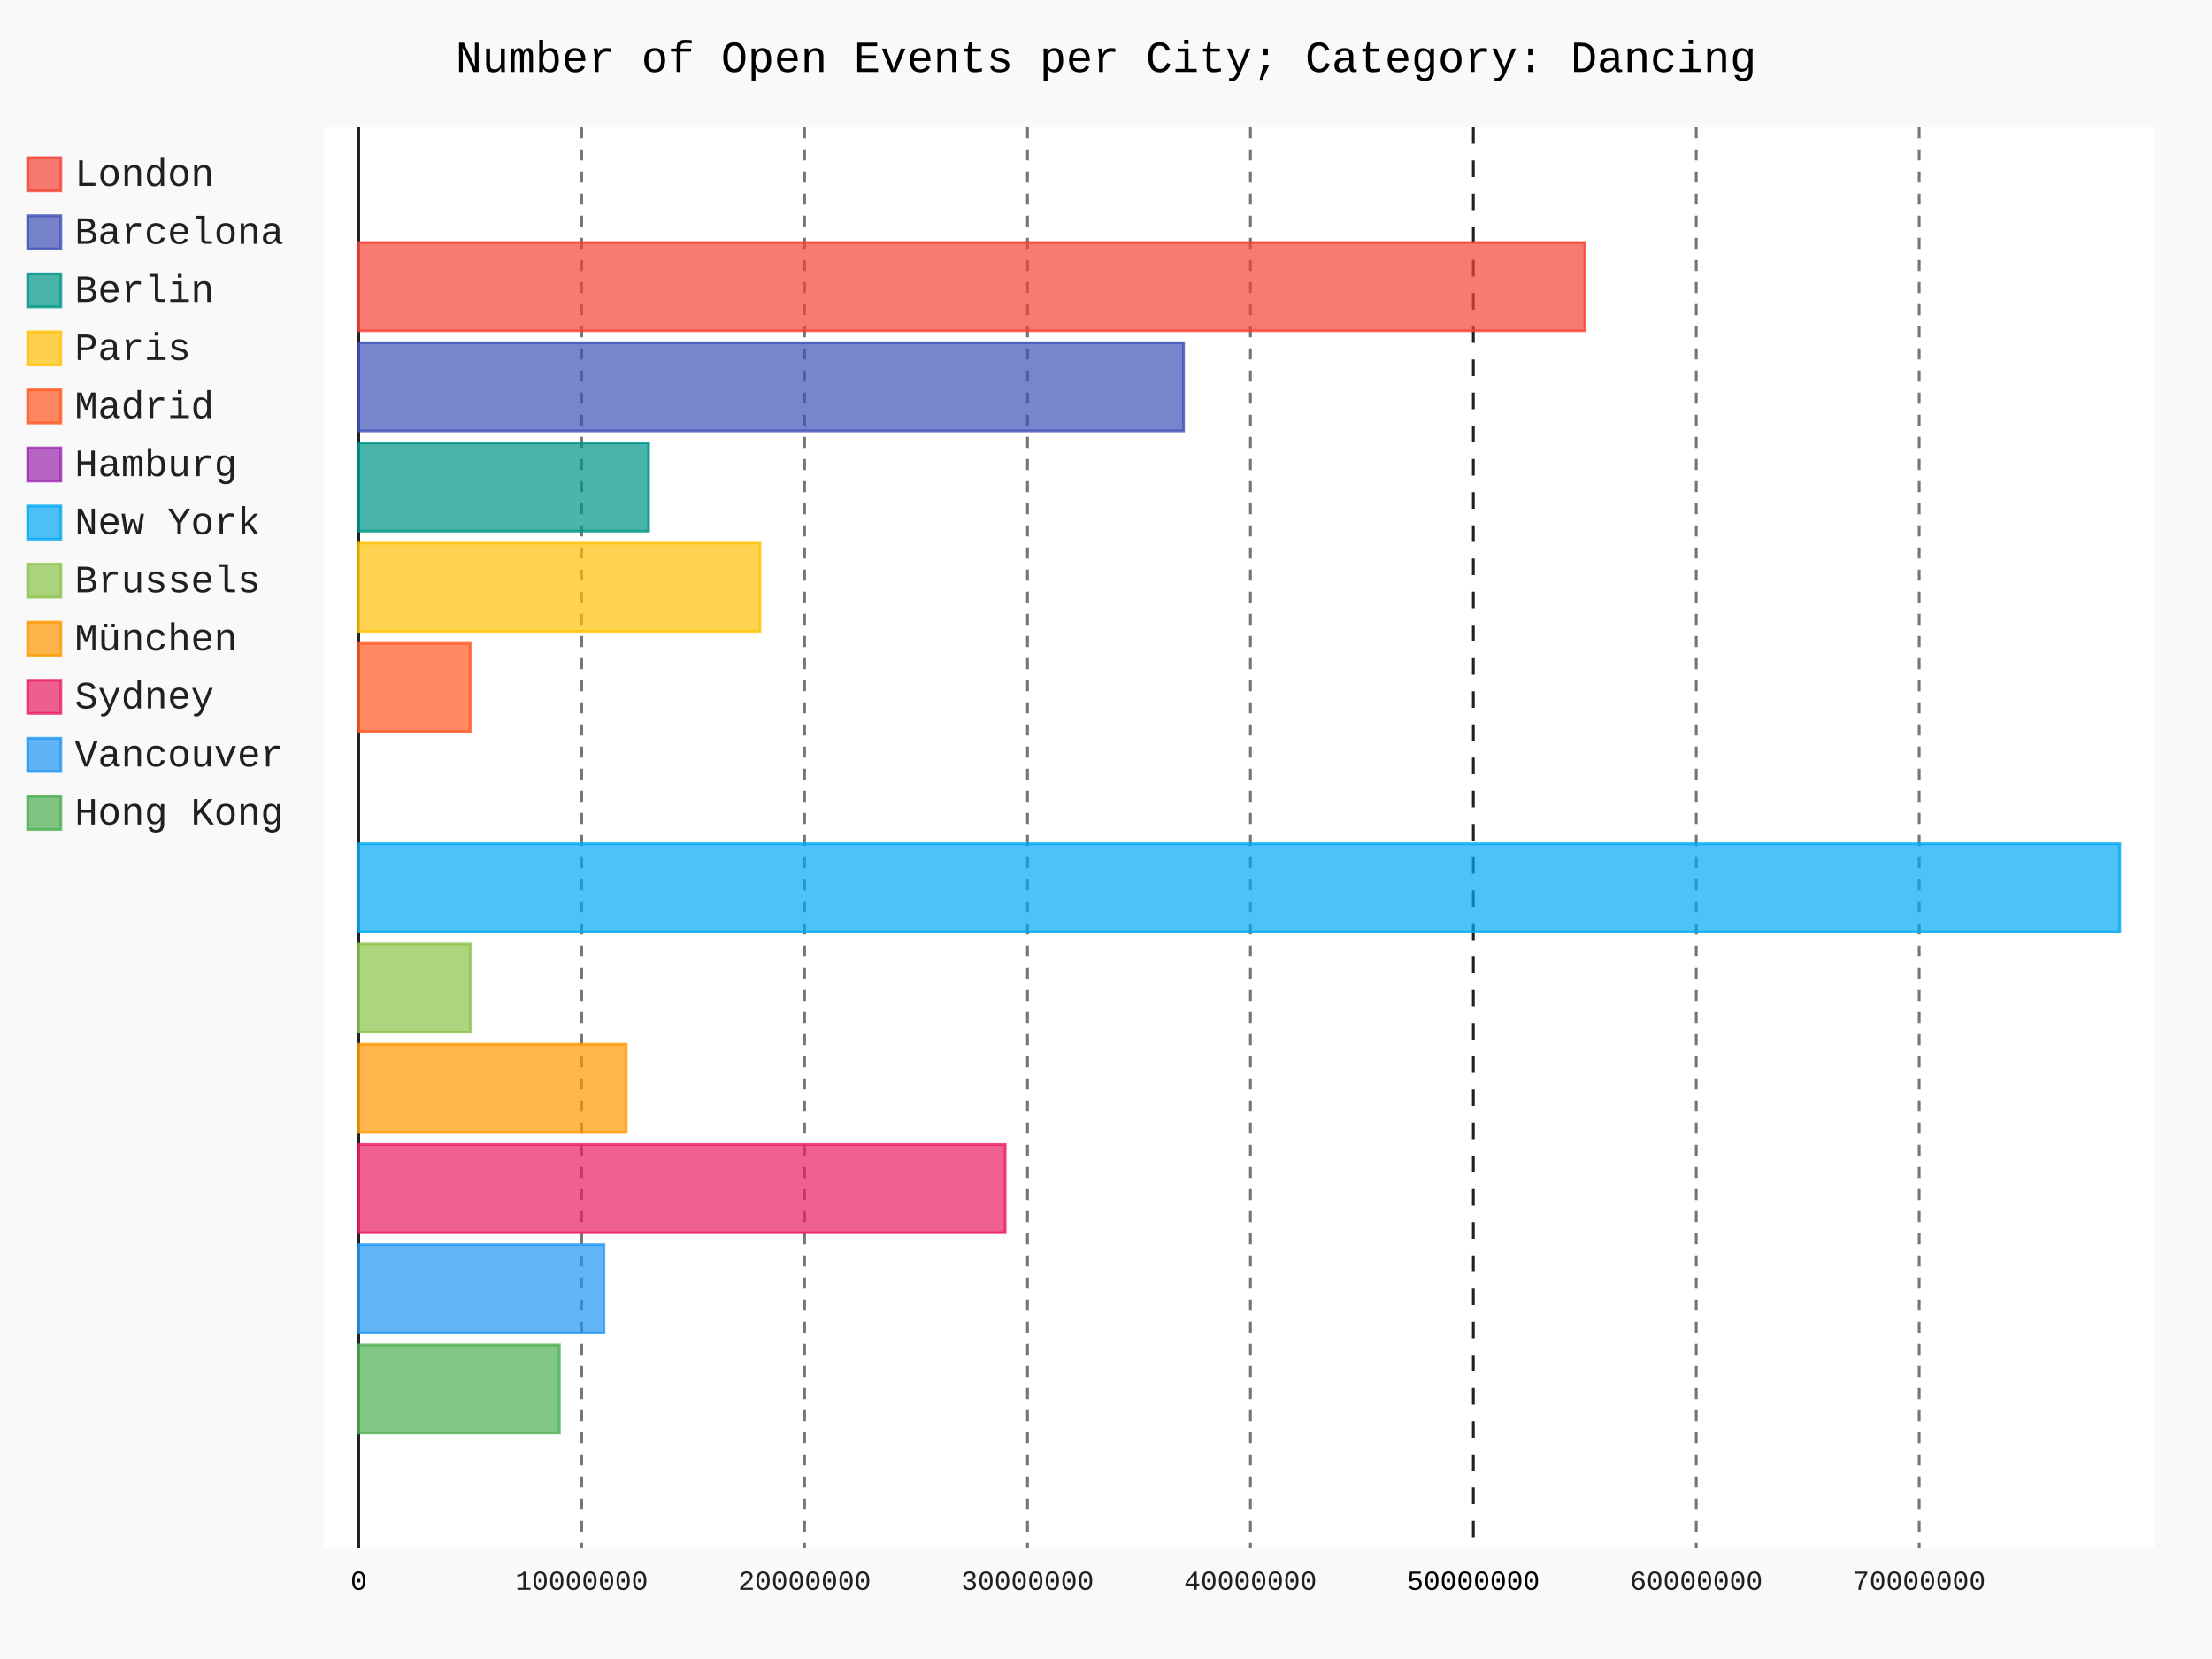
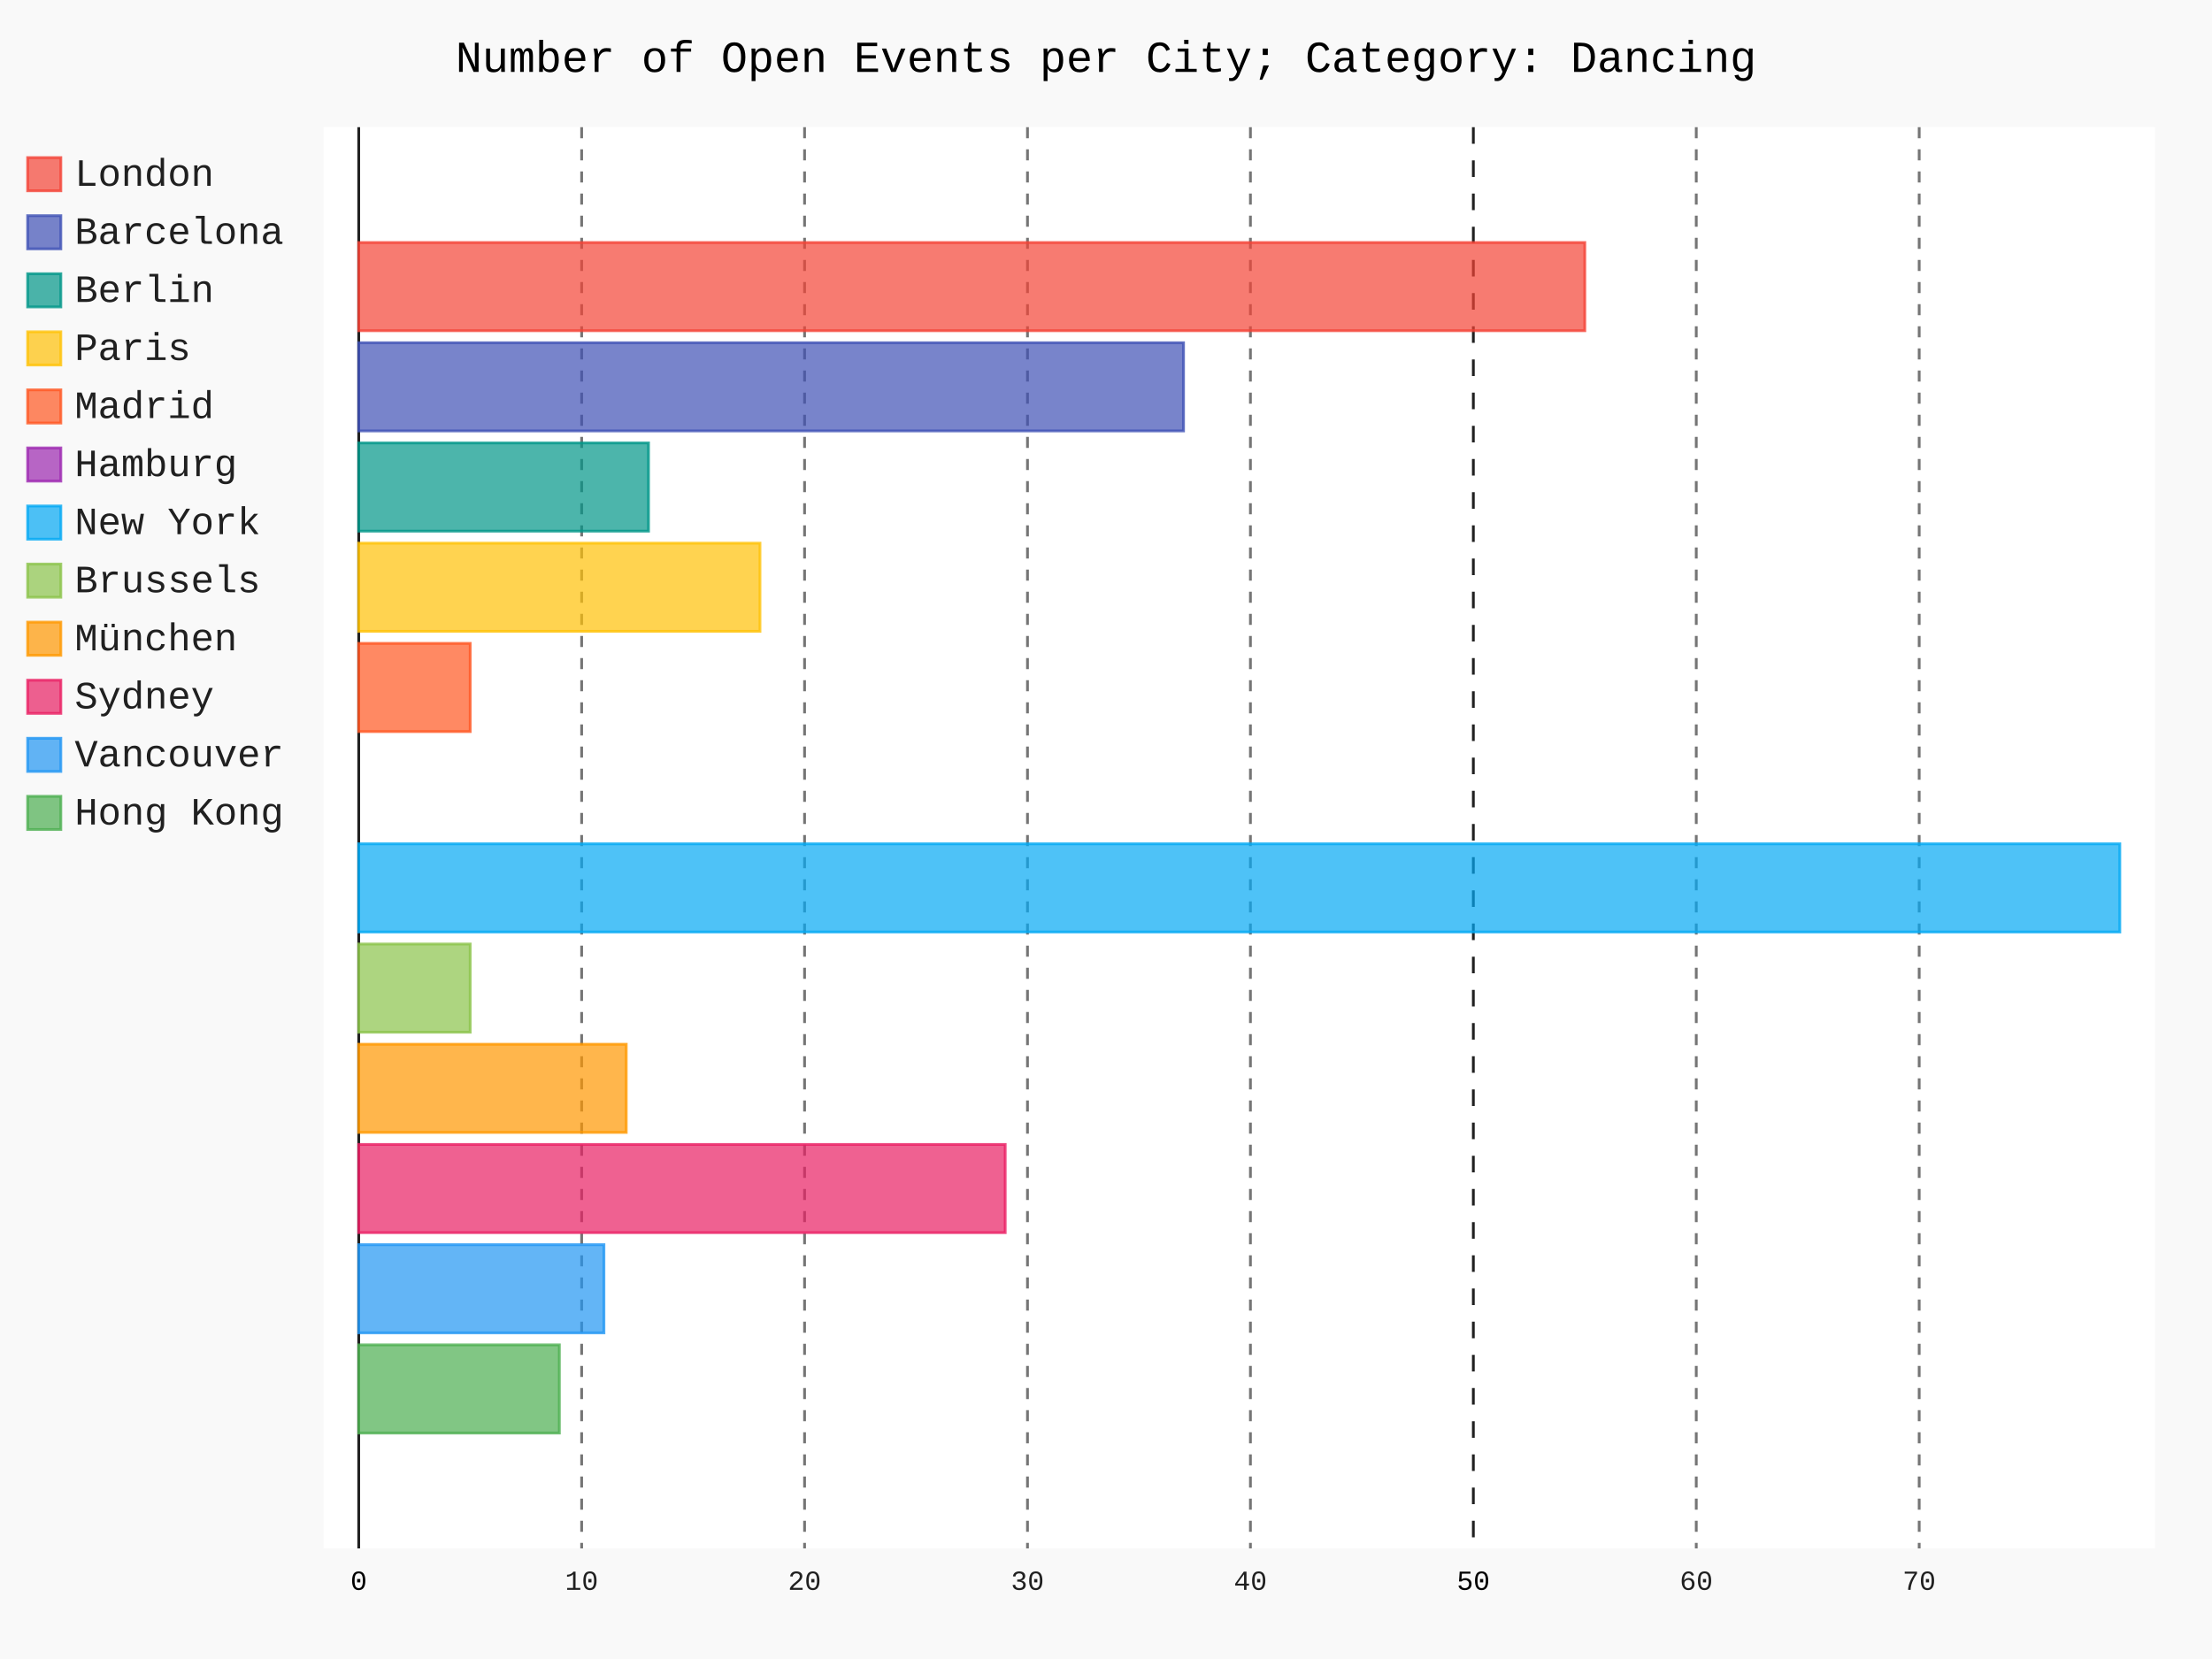
- <svg xmlns="http://www.w3.org/2000/svg" id="chart-c1ecc925-3c6b-41e3-8efd-5c808e6c53ac" class="pygal-chart" viewBox="0 0 800 600">
+ <svg xmlns="http://www.w3.org/2000/svg" id="chart-46f2f9d0-eed7-4699-bda7-2e3f0e0e54e4" class="pygal-chart" viewBox="0 0 800 600">
  <defs>
-     <style type="text/css">#chart-c1ecc925-3c6b-41e3-8efd-5c808e6c53ac{-webkit-user-select:none;-webkit-font-smoothing:antialiased;font-family:Consolas,"Liberation Mono",Menlo,Courier,monospace}#chart-c1ecc925-3c6b-41e3-8efd-5c808e6c53ac .title{font-family:Consolas,"Liberation Mono",Menlo,Courier,monospace;font-size:16px}#chart-c1ecc925-3c6b-41e3-8efd-5c808e6c53ac .legends .legend text{font-family:Consolas,"Liberation Mono",Menlo,Courier,monospace;font-size:14px}#chart-c1ecc925-3c6b-41e3-8efd-5c808e6c53ac .axis text{font-family:Consolas,"Liberation Mono",Menlo,Courier,monospace;font-size:10px}#chart-c1ecc925-3c6b-41e3-8efd-5c808e6c53ac .axis text.major{font-family:Consolas,"Liberation Mono",Menlo,Courier,monospace;font-size:10px}#chart-c1ecc925-3c6b-41e3-8efd-5c808e6c53ac .text-overlay text.value{font-family:Consolas,"Liberation Mono",Menlo,Courier,monospace;font-size:16px}#chart-c1ecc925-3c6b-41e3-8efd-5c808e6c53ac .text-overlay text.label{font-family:Consolas,"Liberation Mono",Menlo,Courier,monospace;font-size:10px}#chart-c1ecc925-3c6b-41e3-8efd-5c808e6c53ac .tooltip{font-family:Consolas,"Liberation Mono",Menlo,Courier,monospace;font-size:14px}#chart-c1ecc925-3c6b-41e3-8efd-5c808e6c53ac text.no_data{font-family:Consolas,"Liberation Mono",Menlo,Courier,monospace;font-size:64px}
- #chart-c1ecc925-3c6b-41e3-8efd-5c808e6c53ac{background-color:rgba(249,249,249,1)}#chart-c1ecc925-3c6b-41e3-8efd-5c808e6c53ac path,#chart-c1ecc925-3c6b-41e3-8efd-5c808e6c53ac line,#chart-c1ecc925-3c6b-41e3-8efd-5c808e6c53ac rect,#chart-c1ecc925-3c6b-41e3-8efd-5c808e6c53ac circle{-webkit-transition:150ms;-moz-transition:150ms;transition:150ms}#chart-c1ecc925-3c6b-41e3-8efd-5c808e6c53ac .graph &gt; .background{fill:rgba(249,249,249,1)}#chart-c1ecc925-3c6b-41e3-8efd-5c808e6c53ac .plot &gt; .background{fill:rgba(255,255,255,1)}#chart-c1ecc925-3c6b-41e3-8efd-5c808e6c53ac .graph{fill:rgba(0,0,0,.87)}#chart-c1ecc925-3c6b-41e3-8efd-5c808e6c53ac text.no_data{fill:rgba(0,0,0,1)}#chart-c1ecc925-3c6b-41e3-8efd-5c808e6c53ac .title{fill:rgba(0,0,0,1)}#chart-c1ecc925-3c6b-41e3-8efd-5c808e6c53ac .legends .legend text{fill:rgba(0,0,0,.87)}#chart-c1ecc925-3c6b-41e3-8efd-5c808e6c53ac .legends .legend:hover text{fill:rgba(0,0,0,1)}#chart-c1ecc925-3c6b-41e3-8efd-5c808e6c53ac .axis .line{stroke:rgba(0,0,0,1)}#chart-c1ecc925-3c6b-41e3-8efd-5c808e6c53ac .axis .guide.line{stroke:rgba(0,0,0,.54)}#chart-c1ecc925-3c6b-41e3-8efd-5c808e6c53ac .axis .major.line{stroke:rgba(0,0,0,.87)}#chart-c1ecc925-3c6b-41e3-8efd-5c808e6c53ac .axis text.major{fill:rgba(0,0,0,1)}#chart-c1ecc925-3c6b-41e3-8efd-5c808e6c53ac .axis.y .guides:hover .guide.line,#chart-c1ecc925-3c6b-41e3-8efd-5c808e6c53ac .line-graph .axis.x .guides:hover .guide.line,#chart-c1ecc925-3c6b-41e3-8efd-5c808e6c53ac .stackedline-graph .axis.x .guides:hover .guide.line,#chart-c1ecc925-3c6b-41e3-8efd-5c808e6c53ac .xy-graph .axis.x .guides:hover .guide.line{stroke:rgba(0,0,0,1)}#chart-c1ecc925-3c6b-41e3-8efd-5c808e6c53ac .axis .guides:hover text{fill:rgba(0,0,0,1)}#chart-c1ecc925-3c6b-41e3-8efd-5c808e6c53ac .reactive{fill-opacity:.7;stroke-opacity:.8}#chart-c1ecc925-3c6b-41e3-8efd-5c808e6c53ac .ci{stroke:rgba(0,0,0,.87)}#chart-c1ecc925-3c6b-41e3-8efd-5c808e6c53ac .reactive.active,#chart-c1ecc925-3c6b-41e3-8efd-5c808e6c53ac .active .reactive{fill-opacity:.8;stroke-opacity:.9;stroke-width:4}#chart-c1ecc925-3c6b-41e3-8efd-5c808e6c53ac .ci .reactive.active{stroke-width:1.5}#chart-c1ecc925-3c6b-41e3-8efd-5c808e6c53ac .series text{fill:rgba(0,0,0,1)}#chart-c1ecc925-3c6b-41e3-8efd-5c808e6c53ac .tooltip rect{fill:rgba(255,255,255,1);stroke:rgba(0,0,0,1);-webkit-transition:opacity 150ms;-moz-transition:opacity 150ms;transition:opacity 150ms}#chart-c1ecc925-3c6b-41e3-8efd-5c808e6c53ac .tooltip .label{fill:rgba(0,0,0,.87)}#chart-c1ecc925-3c6b-41e3-8efd-5c808e6c53ac .tooltip .label{fill:rgba(0,0,0,.87)}#chart-c1ecc925-3c6b-41e3-8efd-5c808e6c53ac .tooltip .legend{font-size:.8em;fill:rgba(0,0,0,.54)}#chart-c1ecc925-3c6b-41e3-8efd-5c808e6c53ac .tooltip .x_label{font-size:.6em;fill:rgba(0,0,0,1)}#chart-c1ecc925-3c6b-41e3-8efd-5c808e6c53ac .tooltip .xlink{font-size:.5em;text-decoration:underline}#chart-c1ecc925-3c6b-41e3-8efd-5c808e6c53ac .tooltip .value{font-size:1.5em}#chart-c1ecc925-3c6b-41e3-8efd-5c808e6c53ac .bound{font-size:.5em}#chart-c1ecc925-3c6b-41e3-8efd-5c808e6c53ac .max-value{font-size:.75em;fill:rgba(0,0,0,.54)}#chart-c1ecc925-3c6b-41e3-8efd-5c808e6c53ac .map-element{fill:rgba(255,255,255,1);stroke:rgba(0,0,0,.54) !important}#chart-c1ecc925-3c6b-41e3-8efd-5c808e6c53ac .map-element .reactive{fill-opacity:inherit;stroke-opacity:inherit}#chart-c1ecc925-3c6b-41e3-8efd-5c808e6c53ac .color-0,#chart-c1ecc925-3c6b-41e3-8efd-5c808e6c53ac .color-0 a:visited{stroke:#F44336;fill:#F44336}#chart-c1ecc925-3c6b-41e3-8efd-5c808e6c53ac .color-1,#chart-c1ecc925-3c6b-41e3-8efd-5c808e6c53ac .color-1 a:visited{stroke:#3F51B5;fill:#3F51B5}#chart-c1ecc925-3c6b-41e3-8efd-5c808e6c53ac .color-2,#chart-c1ecc925-3c6b-41e3-8efd-5c808e6c53ac .color-2 a:visited{stroke:#009688;fill:#009688}#chart-c1ecc925-3c6b-41e3-8efd-5c808e6c53ac .color-3,#chart-c1ecc925-3c6b-41e3-8efd-5c808e6c53ac .color-3 a:visited{stroke:#FFC107;fill:#FFC107}#chart-c1ecc925-3c6b-41e3-8efd-5c808e6c53ac .color-4,#chart-c1ecc925-3c6b-41e3-8efd-5c808e6c53ac .color-4 a:visited{stroke:#FF5722;fill:#FF5722}#chart-c1ecc925-3c6b-41e3-8efd-5c808e6c53ac .color-5,#chart-c1ecc925-3c6b-41e3-8efd-5c808e6c53ac .color-5 a:visited{stroke:#9C27B0;fill:#9C27B0}#chart-c1ecc925-3c6b-41e3-8efd-5c808e6c53ac .color-6,#chart-c1ecc925-3c6b-41e3-8efd-5c808e6c53ac .color-6 a:visited{stroke:#03A9F4;fill:#03A9F4}#chart-c1ecc925-3c6b-41e3-8efd-5c808e6c53ac .color-7,#chart-c1ecc925-3c6b-41e3-8efd-5c808e6c53ac .color-7 a:visited{stroke:#8BC34A;fill:#8BC34A}#chart-c1ecc925-3c6b-41e3-8efd-5c808e6c53ac .color-8,#chart-c1ecc925-3c6b-41e3-8efd-5c808e6c53ac .color-8 a:visited{stroke:#FF9800;fill:#FF9800}#chart-c1ecc925-3c6b-41e3-8efd-5c808e6c53ac .color-9,#chart-c1ecc925-3c6b-41e3-8efd-5c808e6c53ac .color-9 a:visited{stroke:#E91E63;fill:#E91E63}#chart-c1ecc925-3c6b-41e3-8efd-5c808e6c53ac .color-10,#chart-c1ecc925-3c6b-41e3-8efd-5c808e6c53ac .color-10 a:visited{stroke:#2196F3;fill:#2196F3}#chart-c1ecc925-3c6b-41e3-8efd-5c808e6c53ac .color-11,#chart-c1ecc925-3c6b-41e3-8efd-5c808e6c53ac .color-11 a:visited{stroke:#4CAF50;fill:#4CAF50}#chart-c1ecc925-3c6b-41e3-8efd-5c808e6c53ac .text-overlay .color-0 text{fill:black}#chart-c1ecc925-3c6b-41e3-8efd-5c808e6c53ac .text-overlay .color-1 text{fill:black}#chart-c1ecc925-3c6b-41e3-8efd-5c808e6c53ac .text-overlay .color-2 text{fill:black}#chart-c1ecc925-3c6b-41e3-8efd-5c808e6c53ac .text-overlay .color-3 text{fill:black}#chart-c1ecc925-3c6b-41e3-8efd-5c808e6c53ac .text-overlay .color-4 text{fill:black}#chart-c1ecc925-3c6b-41e3-8efd-5c808e6c53ac .text-overlay .color-5 text{fill:black}#chart-c1ecc925-3c6b-41e3-8efd-5c808e6c53ac .text-overlay .color-6 text{fill:black}#chart-c1ecc925-3c6b-41e3-8efd-5c808e6c53ac .text-overlay .color-7 text{fill:black}#chart-c1ecc925-3c6b-41e3-8efd-5c808e6c53ac .text-overlay .color-8 text{fill:black}#chart-c1ecc925-3c6b-41e3-8efd-5c808e6c53ac .text-overlay .color-9 text{fill:black}#chart-c1ecc925-3c6b-41e3-8efd-5c808e6c53ac .text-overlay .color-10 text{fill:black}#chart-c1ecc925-3c6b-41e3-8efd-5c808e6c53ac .text-overlay .color-11 text{fill:black}
- #chart-c1ecc925-3c6b-41e3-8efd-5c808e6c53ac text.no_data{text-anchor:middle}#chart-c1ecc925-3c6b-41e3-8efd-5c808e6c53ac .guide.line{fill:none}#chart-c1ecc925-3c6b-41e3-8efd-5c808e6c53ac .centered{text-anchor:middle}#chart-c1ecc925-3c6b-41e3-8efd-5c808e6c53ac .title{text-anchor:middle}#chart-c1ecc925-3c6b-41e3-8efd-5c808e6c53ac .legends .legend text{fill-opacity:1}#chart-c1ecc925-3c6b-41e3-8efd-5c808e6c53ac .axis.x text{text-anchor:middle}#chart-c1ecc925-3c6b-41e3-8efd-5c808e6c53ac .axis.x:not(.web) text[transform]{text-anchor:start}#chart-c1ecc925-3c6b-41e3-8efd-5c808e6c53ac .axis.x:not(.web) text[transform].backwards{text-anchor:end}#chart-c1ecc925-3c6b-41e3-8efd-5c808e6c53ac .axis.y text{text-anchor:end}#chart-c1ecc925-3c6b-41e3-8efd-5c808e6c53ac .axis.y text[transform].backwards{text-anchor:start}#chart-c1ecc925-3c6b-41e3-8efd-5c808e6c53ac .axis.y2 text{text-anchor:start}#chart-c1ecc925-3c6b-41e3-8efd-5c808e6c53ac .axis.y2 text[transform].backwards{text-anchor:end}#chart-c1ecc925-3c6b-41e3-8efd-5c808e6c53ac .axis .guide.line{stroke-dasharray:4,4}#chart-c1ecc925-3c6b-41e3-8efd-5c808e6c53ac .axis .major.guide.line{stroke-dasharray:6,6}#chart-c1ecc925-3c6b-41e3-8efd-5c808e6c53ac .horizontal .axis.y .guide.line,#chart-c1ecc925-3c6b-41e3-8efd-5c808e6c53ac .horizontal .axis.y2 .guide.line,#chart-c1ecc925-3c6b-41e3-8efd-5c808e6c53ac .vertical .axis.x .guide.line{opacity:0}#chart-c1ecc925-3c6b-41e3-8efd-5c808e6c53ac .horizontal .axis.always_show .guide.line,#chart-c1ecc925-3c6b-41e3-8efd-5c808e6c53ac .vertical .axis.always_show .guide.line{opacity:1 !important}#chart-c1ecc925-3c6b-41e3-8efd-5c808e6c53ac .axis.y .guides:hover .guide.line,#chart-c1ecc925-3c6b-41e3-8efd-5c808e6c53ac .axis.y2 .guides:hover .guide.line,#chart-c1ecc925-3c6b-41e3-8efd-5c808e6c53ac .axis.x .guides:hover .guide.line{opacity:1}#chart-c1ecc925-3c6b-41e3-8efd-5c808e6c53ac .axis .guides:hover text{opacity:1}#chart-c1ecc925-3c6b-41e3-8efd-5c808e6c53ac .nofill{fill:none}#chart-c1ecc925-3c6b-41e3-8efd-5c808e6c53ac .subtle-fill{fill-opacity:.2}#chart-c1ecc925-3c6b-41e3-8efd-5c808e6c53ac .dot{stroke-width:1px;fill-opacity:1}#chart-c1ecc925-3c6b-41e3-8efd-5c808e6c53ac .dot.active{stroke-width:5px}#chart-c1ecc925-3c6b-41e3-8efd-5c808e6c53ac .dot.negative{fill:transparent}#chart-c1ecc925-3c6b-41e3-8efd-5c808e6c53ac text,#chart-c1ecc925-3c6b-41e3-8efd-5c808e6c53ac tspan{stroke:none !important}#chart-c1ecc925-3c6b-41e3-8efd-5c808e6c53ac .series text.active{opacity:1}#chart-c1ecc925-3c6b-41e3-8efd-5c808e6c53ac .tooltip rect{fill-opacity:.95;stroke-width:.5}#chart-c1ecc925-3c6b-41e3-8efd-5c808e6c53ac .tooltip text{fill-opacity:1}#chart-c1ecc925-3c6b-41e3-8efd-5c808e6c53ac .showable{visibility:hidden}#chart-c1ecc925-3c6b-41e3-8efd-5c808e6c53ac .showable.shown{visibility:visible}#chart-c1ecc925-3c6b-41e3-8efd-5c808e6c53ac .gauge-background{fill:rgba(229,229,229,1);stroke:none}#chart-c1ecc925-3c6b-41e3-8efd-5c808e6c53ac .bg-lines{stroke:rgba(249,249,249,1);stroke-width:2px}</style>
+     <style type="text/css">#chart-46f2f9d0-eed7-4699-bda7-2e3f0e0e54e4{-webkit-user-select:none;-webkit-font-smoothing:antialiased;font-family:Consolas,"Liberation Mono",Menlo,Courier,monospace}#chart-46f2f9d0-eed7-4699-bda7-2e3f0e0e54e4 .title{font-family:Consolas,"Liberation Mono",Menlo,Courier,monospace;font-size:16px}#chart-46f2f9d0-eed7-4699-bda7-2e3f0e0e54e4 .legends .legend text{font-family:Consolas,"Liberation Mono",Menlo,Courier,monospace;font-size:14px}#chart-46f2f9d0-eed7-4699-bda7-2e3f0e0e54e4 .axis text{font-family:Consolas,"Liberation Mono",Menlo,Courier,monospace;font-size:10px}#chart-46f2f9d0-eed7-4699-bda7-2e3f0e0e54e4 .axis text.major{font-family:Consolas,"Liberation Mono",Menlo,Courier,monospace;font-size:10px}#chart-46f2f9d0-eed7-4699-bda7-2e3f0e0e54e4 .text-overlay text.value{font-family:Consolas,"Liberation Mono",Menlo,Courier,monospace;font-size:16px}#chart-46f2f9d0-eed7-4699-bda7-2e3f0e0e54e4 .text-overlay text.label{font-family:Consolas,"Liberation Mono",Menlo,Courier,monospace;font-size:10px}#chart-46f2f9d0-eed7-4699-bda7-2e3f0e0e54e4 .tooltip{font-family:Consolas,"Liberation Mono",Menlo,Courier,monospace;font-size:14px}#chart-46f2f9d0-eed7-4699-bda7-2e3f0e0e54e4 text.no_data{font-family:Consolas,"Liberation Mono",Menlo,Courier,monospace;font-size:64px}
+ #chart-46f2f9d0-eed7-4699-bda7-2e3f0e0e54e4{background-color:rgba(249,249,249,1)}#chart-46f2f9d0-eed7-4699-bda7-2e3f0e0e54e4 path,#chart-46f2f9d0-eed7-4699-bda7-2e3f0e0e54e4 line,#chart-46f2f9d0-eed7-4699-bda7-2e3f0e0e54e4 rect,#chart-46f2f9d0-eed7-4699-bda7-2e3f0e0e54e4 circle{-webkit-transition:150ms;-moz-transition:150ms;transition:150ms}#chart-46f2f9d0-eed7-4699-bda7-2e3f0e0e54e4 .graph &gt; .background{fill:rgba(249,249,249,1)}#chart-46f2f9d0-eed7-4699-bda7-2e3f0e0e54e4 .plot &gt; .background{fill:rgba(255,255,255,1)}#chart-46f2f9d0-eed7-4699-bda7-2e3f0e0e54e4 .graph{fill:rgba(0,0,0,.87)}#chart-46f2f9d0-eed7-4699-bda7-2e3f0e0e54e4 text.no_data{fill:rgba(0,0,0,1)}#chart-46f2f9d0-eed7-4699-bda7-2e3f0e0e54e4 .title{fill:rgba(0,0,0,1)}#chart-46f2f9d0-eed7-4699-bda7-2e3f0e0e54e4 .legends .legend text{fill:rgba(0,0,0,.87)}#chart-46f2f9d0-eed7-4699-bda7-2e3f0e0e54e4 .legends .legend:hover text{fill:rgba(0,0,0,1)}#chart-46f2f9d0-eed7-4699-bda7-2e3f0e0e54e4 .axis .line{stroke:rgba(0,0,0,1)}#chart-46f2f9d0-eed7-4699-bda7-2e3f0e0e54e4 .axis .guide.line{stroke:rgba(0,0,0,.54)}#chart-46f2f9d0-eed7-4699-bda7-2e3f0e0e54e4 .axis .major.line{stroke:rgba(0,0,0,.87)}#chart-46f2f9d0-eed7-4699-bda7-2e3f0e0e54e4 .axis text.major{fill:rgba(0,0,0,1)}#chart-46f2f9d0-eed7-4699-bda7-2e3f0e0e54e4 .axis.y .guides:hover .guide.line,#chart-46f2f9d0-eed7-4699-bda7-2e3f0e0e54e4 .line-graph .axis.x .guides:hover .guide.line,#chart-46f2f9d0-eed7-4699-bda7-2e3f0e0e54e4 .stackedline-graph .axis.x .guides:hover .guide.line,#chart-46f2f9d0-eed7-4699-bda7-2e3f0e0e54e4 .xy-graph .axis.x .guides:hover .guide.line{stroke:rgba(0,0,0,1)}#chart-46f2f9d0-eed7-4699-bda7-2e3f0e0e54e4 .axis .guides:hover text{fill:rgba(0,0,0,1)}#chart-46f2f9d0-eed7-4699-bda7-2e3f0e0e54e4 .reactive{fill-opacity:.7;stroke-opacity:.8}#chart-46f2f9d0-eed7-4699-bda7-2e3f0e0e54e4 .ci{stroke:rgba(0,0,0,.87)}#chart-46f2f9d0-eed7-4699-bda7-2e3f0e0e54e4 .reactive.active,#chart-46f2f9d0-eed7-4699-bda7-2e3f0e0e54e4 .active .reactive{fill-opacity:.8;stroke-opacity:.9;stroke-width:4}#chart-46f2f9d0-eed7-4699-bda7-2e3f0e0e54e4 .ci .reactive.active{stroke-width:1.5}#chart-46f2f9d0-eed7-4699-bda7-2e3f0e0e54e4 .series text{fill:rgba(0,0,0,1)}#chart-46f2f9d0-eed7-4699-bda7-2e3f0e0e54e4 .tooltip rect{fill:rgba(255,255,255,1);stroke:rgba(0,0,0,1);-webkit-transition:opacity 150ms;-moz-transition:opacity 150ms;transition:opacity 150ms}#chart-46f2f9d0-eed7-4699-bda7-2e3f0e0e54e4 .tooltip .label{fill:rgba(0,0,0,.87)}#chart-46f2f9d0-eed7-4699-bda7-2e3f0e0e54e4 .tooltip .label{fill:rgba(0,0,0,.87)}#chart-46f2f9d0-eed7-4699-bda7-2e3f0e0e54e4 .tooltip .legend{font-size:.8em;fill:rgba(0,0,0,.54)}#chart-46f2f9d0-eed7-4699-bda7-2e3f0e0e54e4 .tooltip .x_label{font-size:.6em;fill:rgba(0,0,0,1)}#chart-46f2f9d0-eed7-4699-bda7-2e3f0e0e54e4 .tooltip .xlink{font-size:.5em;text-decoration:underline}#chart-46f2f9d0-eed7-4699-bda7-2e3f0e0e54e4 .tooltip .value{font-size:1.5em}#chart-46f2f9d0-eed7-4699-bda7-2e3f0e0e54e4 .bound{font-size:.5em}#chart-46f2f9d0-eed7-4699-bda7-2e3f0e0e54e4 .max-value{font-size:.75em;fill:rgba(0,0,0,.54)}#chart-46f2f9d0-eed7-4699-bda7-2e3f0e0e54e4 .map-element{fill:rgba(255,255,255,1);stroke:rgba(0,0,0,.54) !important}#chart-46f2f9d0-eed7-4699-bda7-2e3f0e0e54e4 .map-element .reactive{fill-opacity:inherit;stroke-opacity:inherit}#chart-46f2f9d0-eed7-4699-bda7-2e3f0e0e54e4 .color-0,#chart-46f2f9d0-eed7-4699-bda7-2e3f0e0e54e4 .color-0 a:visited{stroke:#F44336;fill:#F44336}#chart-46f2f9d0-eed7-4699-bda7-2e3f0e0e54e4 .color-1,#chart-46f2f9d0-eed7-4699-bda7-2e3f0e0e54e4 .color-1 a:visited{stroke:#3F51B5;fill:#3F51B5}#chart-46f2f9d0-eed7-4699-bda7-2e3f0e0e54e4 .color-2,#chart-46f2f9d0-eed7-4699-bda7-2e3f0e0e54e4 .color-2 a:visited{stroke:#009688;fill:#009688}#chart-46f2f9d0-eed7-4699-bda7-2e3f0e0e54e4 .color-3,#chart-46f2f9d0-eed7-4699-bda7-2e3f0e0e54e4 .color-3 a:visited{stroke:#FFC107;fill:#FFC107}#chart-46f2f9d0-eed7-4699-bda7-2e3f0e0e54e4 .color-4,#chart-46f2f9d0-eed7-4699-bda7-2e3f0e0e54e4 .color-4 a:visited{stroke:#FF5722;fill:#FF5722}#chart-46f2f9d0-eed7-4699-bda7-2e3f0e0e54e4 .color-5,#chart-46f2f9d0-eed7-4699-bda7-2e3f0e0e54e4 .color-5 a:visited{stroke:#9C27B0;fill:#9C27B0}#chart-46f2f9d0-eed7-4699-bda7-2e3f0e0e54e4 .color-6,#chart-46f2f9d0-eed7-4699-bda7-2e3f0e0e54e4 .color-6 a:visited{stroke:#03A9F4;fill:#03A9F4}#chart-46f2f9d0-eed7-4699-bda7-2e3f0e0e54e4 .color-7,#chart-46f2f9d0-eed7-4699-bda7-2e3f0e0e54e4 .color-7 a:visited{stroke:#8BC34A;fill:#8BC34A}#chart-46f2f9d0-eed7-4699-bda7-2e3f0e0e54e4 .color-8,#chart-46f2f9d0-eed7-4699-bda7-2e3f0e0e54e4 .color-8 a:visited{stroke:#FF9800;fill:#FF9800}#chart-46f2f9d0-eed7-4699-bda7-2e3f0e0e54e4 .color-9,#chart-46f2f9d0-eed7-4699-bda7-2e3f0e0e54e4 .color-9 a:visited{stroke:#E91E63;fill:#E91E63}#chart-46f2f9d0-eed7-4699-bda7-2e3f0e0e54e4 .color-10,#chart-46f2f9d0-eed7-4699-bda7-2e3f0e0e54e4 .color-10 a:visited{stroke:#2196F3;fill:#2196F3}#chart-46f2f9d0-eed7-4699-bda7-2e3f0e0e54e4 .color-11,#chart-46f2f9d0-eed7-4699-bda7-2e3f0e0e54e4 .color-11 a:visited{stroke:#4CAF50;fill:#4CAF50}#chart-46f2f9d0-eed7-4699-bda7-2e3f0e0e54e4 .text-overlay .color-0 text{fill:black}#chart-46f2f9d0-eed7-4699-bda7-2e3f0e0e54e4 .text-overlay .color-1 text{fill:black}#chart-46f2f9d0-eed7-4699-bda7-2e3f0e0e54e4 .text-overlay .color-2 text{fill:black}#chart-46f2f9d0-eed7-4699-bda7-2e3f0e0e54e4 .text-overlay .color-3 text{fill:black}#chart-46f2f9d0-eed7-4699-bda7-2e3f0e0e54e4 .text-overlay .color-4 text{fill:black}#chart-46f2f9d0-eed7-4699-bda7-2e3f0e0e54e4 .text-overlay .color-5 text{fill:black}#chart-46f2f9d0-eed7-4699-bda7-2e3f0e0e54e4 .text-overlay .color-6 text{fill:black}#chart-46f2f9d0-eed7-4699-bda7-2e3f0e0e54e4 .text-overlay .color-7 text{fill:black}#chart-46f2f9d0-eed7-4699-bda7-2e3f0e0e54e4 .text-overlay .color-8 text{fill:black}#chart-46f2f9d0-eed7-4699-bda7-2e3f0e0e54e4 .text-overlay .color-9 text{fill:black}#chart-46f2f9d0-eed7-4699-bda7-2e3f0e0e54e4 .text-overlay .color-10 text{fill:black}#chart-46f2f9d0-eed7-4699-bda7-2e3f0e0e54e4 .text-overlay .color-11 text{fill:black}
+ #chart-46f2f9d0-eed7-4699-bda7-2e3f0e0e54e4 text.no_data{text-anchor:middle}#chart-46f2f9d0-eed7-4699-bda7-2e3f0e0e54e4 .guide.line{fill:none}#chart-46f2f9d0-eed7-4699-bda7-2e3f0e0e54e4 .centered{text-anchor:middle}#chart-46f2f9d0-eed7-4699-bda7-2e3f0e0e54e4 .title{text-anchor:middle}#chart-46f2f9d0-eed7-4699-bda7-2e3f0e0e54e4 .legends .legend text{fill-opacity:1}#chart-46f2f9d0-eed7-4699-bda7-2e3f0e0e54e4 .axis.x text{text-anchor:middle}#chart-46f2f9d0-eed7-4699-bda7-2e3f0e0e54e4 .axis.x:not(.web) text[transform]{text-anchor:start}#chart-46f2f9d0-eed7-4699-bda7-2e3f0e0e54e4 .axis.x:not(.web) text[transform].backwards{text-anchor:end}#chart-46f2f9d0-eed7-4699-bda7-2e3f0e0e54e4 .axis.y text{text-anchor:end}#chart-46f2f9d0-eed7-4699-bda7-2e3f0e0e54e4 .axis.y text[transform].backwards{text-anchor:start}#chart-46f2f9d0-eed7-4699-bda7-2e3f0e0e54e4 .axis.y2 text{text-anchor:start}#chart-46f2f9d0-eed7-4699-bda7-2e3f0e0e54e4 .axis.y2 text[transform].backwards{text-anchor:end}#chart-46f2f9d0-eed7-4699-bda7-2e3f0e0e54e4 .axis .guide.line{stroke-dasharray:4,4}#chart-46f2f9d0-eed7-4699-bda7-2e3f0e0e54e4 .axis .major.guide.line{stroke-dasharray:6,6}#chart-46f2f9d0-eed7-4699-bda7-2e3f0e0e54e4 .horizontal .axis.y .guide.line,#chart-46f2f9d0-eed7-4699-bda7-2e3f0e0e54e4 .horizontal .axis.y2 .guide.line,#chart-46f2f9d0-eed7-4699-bda7-2e3f0e0e54e4 .vertical .axis.x .guide.line{opacity:0}#chart-46f2f9d0-eed7-4699-bda7-2e3f0e0e54e4 .horizontal .axis.always_show .guide.line,#chart-46f2f9d0-eed7-4699-bda7-2e3f0e0e54e4 .vertical .axis.always_show .guide.line{opacity:1 !important}#chart-46f2f9d0-eed7-4699-bda7-2e3f0e0e54e4 .axis.y .guides:hover .guide.line,#chart-46f2f9d0-eed7-4699-bda7-2e3f0e0e54e4 .axis.y2 .guides:hover .guide.line,#chart-46f2f9d0-eed7-4699-bda7-2e3f0e0e54e4 .axis.x .guides:hover .guide.line{opacity:1}#chart-46f2f9d0-eed7-4699-bda7-2e3f0e0e54e4 .axis .guides:hover text{opacity:1}#chart-46f2f9d0-eed7-4699-bda7-2e3f0e0e54e4 .nofill{fill:none}#chart-46f2f9d0-eed7-4699-bda7-2e3f0e0e54e4 .subtle-fill{fill-opacity:.2}#chart-46f2f9d0-eed7-4699-bda7-2e3f0e0e54e4 .dot{stroke-width:1px;fill-opacity:1}#chart-46f2f9d0-eed7-4699-bda7-2e3f0e0e54e4 .dot.active{stroke-width:5px}#chart-46f2f9d0-eed7-4699-bda7-2e3f0e0e54e4 .dot.negative{fill:transparent}#chart-46f2f9d0-eed7-4699-bda7-2e3f0e0e54e4 text,#chart-46f2f9d0-eed7-4699-bda7-2e3f0e0e54e4 tspan{stroke:none !important}#chart-46f2f9d0-eed7-4699-bda7-2e3f0e0e54e4 .series text.active{opacity:1}#chart-46f2f9d0-eed7-4699-bda7-2e3f0e0e54e4 .tooltip rect{fill-opacity:.95;stroke-width:.5}#chart-46f2f9d0-eed7-4699-bda7-2e3f0e0e54e4 .tooltip text{fill-opacity:1}#chart-46f2f9d0-eed7-4699-bda7-2e3f0e0e54e4 .showable{visibility:hidden}#chart-46f2f9d0-eed7-4699-bda7-2e3f0e0e54e4 .showable.shown{visibility:visible}#chart-46f2f9d0-eed7-4699-bda7-2e3f0e0e54e4 .gauge-background{fill:rgba(229,229,229,1);stroke:none}#chart-46f2f9d0-eed7-4699-bda7-2e3f0e0e54e4 .bg-lines{stroke:rgba(249,249,249,1);stroke-width:2px}</style>
  </defs>
  <g class="graph horizontalbar-graph horizontal">
    <rect class="background" height="600" width="800" x="0" y="0" />
    <g class="plot" transform="translate(117, 46)">
      <rect class="background" height="514" width="662.4" x="0" y="0" />
      <g class="axis x always_show">
        <g class="guides">
          <path class="axis major line" d="M12.738 0 v514" />
          <text class="major" x="12.738" y="529.0">0</text>
        </g>
        <g class="guides">
          <path class="guide line" d="M93.362 0 v514" />
-           <text class="" x="93.362" y="529.0">10000000</text>
+           <text class="" x="93.362" y="529.0">10</text>
        </g>
        <g class="guides">
          <path class="guide line" d="M173.985 0 v514" />
-           <text class="" x="173.985" y="529.0">20000000</text>
+           <text class="" x="173.985" y="529.0">20</text>
        </g>
        <g class="guides">
          <path class="guide line" d="M254.608 0 v514" />
-           <text class="" x="254.608" y="529.0">30000000</text>
+           <text class="" x="254.608" y="529.0">30</text>
        </g>
        <g class="guides">
          <path class="guide line" d="M335.231 0 v514" />
-           <text class="" x="335.231" y="529.0">40000000</text>
+           <text class="" x="335.231" y="529.0">40</text>
        </g>
        <g class="guides">
          <path class="major guide line" d="M415.854 0 v514" />
-           <text class="major" x="415.854" y="529.0">50000000</text>
+           <text class="major" x="415.854" y="529.0">50</text>
        </g>
        <g class="guides">
          <path class="guide line" d="M496.478 0 v514" />
-           <text class="" x="496.478" y="529.0">60000000</text>
+           <text class="" x="496.478" y="529.0">60</text>
        </g>
        <g class="guides">
          <path class="guide line" d="M577.101 0 v514" />
-           <text class="" x="577.101" y="529.0">70000000</text>
+           <text class="" x="577.101" y="529.0">70</text>
        </g>
      </g>
      <g class="series serie-11 color-11">
        <g class="bars">
          <g class="bar">
            <rect class="rect reactive tooltip-trigger" height="31.894" rx="0" ry="0" width="72.561" x="12.738" y="440.393" />
          </g>
        </g>
      </g>
      <g class="series serie-10 color-10">
        <g class="bars">
          <g class="bar">
            <rect class="rect reactive tooltip-trigger" height="31.894" rx="0" ry="0" width="88.685" x="12.738" y="404.149" />
          </g>
        </g>
      </g>
      <g class="series serie-9 color-9">
        <g class="bars">
          <g class="bar">
            <rect class="rect reactive tooltip-trigger" height="31.894" rx="0" ry="0" width="233.807" x="12.738" y="367.905" />
          </g>
        </g>
      </g>
      <g class="series serie-8 color-8">
        <g class="bars">
          <g class="bar">
            <rect class="rect reactive tooltip-trigger" height="31.894" rx="0" ry="0" width="96.748" x="12.738" y="331.662" />
          </g>
        </g>
      </g>
      <g class="series serie-7 color-7">
        <g class="bars">
          <g class="bar">
            <rect class="rect reactive tooltip-trigger" height="31.894" rx="0" ry="0" width="40.312" x="12.738" y="295.418" />
          </g>
        </g>
      </g>
      <g class="series serie-6 color-6">
        <g class="bars">
          <g class="bar">
            <rect class="rect reactive tooltip-trigger" height="31.894" rx="0" ry="0" width="636.923" x="12.738" y="259.175" />
          </g>
        </g>
      </g>
      <g class="series serie-5 color-5">
        <g class="bars">
          <g class="bar">
            <rect class="rect reactive tooltip-trigger" height="31.894" rx="0" ry="0" x="12.738" y="222.931" />
          </g>
        </g>
      </g>
      <g class="series serie-4 color-4">
        <g class="bars">
          <g class="bar">
            <rect class="rect reactive tooltip-trigger" height="31.894" rx="0" ry="0" width="40.312" x="12.738" y="186.687" />
          </g>
        </g>
      </g>
      <g class="series serie-3 color-3">
        <g class="bars">
          <g class="bar">
            <rect class="rect reactive tooltip-trigger" height="31.894" rx="0" ry="0" width="145.122" x="12.738" y="150.444" />
          </g>
        </g>
      </g>
      <g class="series serie-2 color-2">
        <g class="bars">
          <g class="bar">
            <rect class="rect reactive tooltip-trigger" height="31.894" rx="0" ry="0" width="104.81" x="12.738" y="114.2" />
          </g>
        </g>
      </g>
      <g class="series serie-1 color-1">
        <g class="bars">
          <g class="bar">
            <rect class="rect reactive tooltip-trigger" height="31.894" rx="0" ry="0" width="298.306" x="12.738" y="77.957" />
          </g>
        </g>
      </g>
      <g class="series serie-0 color-0">
        <g class="bars">
          <g class="bar">
            <rect class="rect reactive tooltip-trigger" height="31.894" rx="0" ry="0" width="443.427" x="12.738" y="41.713" />
          </g>
        </g>
      </g>
    </g>
    <g class="titles">
      <text class="title plot_title" x="400.0" y="26">Number of Open Events per City; Category: Dancing</text>
    </g>
    <g class="plot overlay" transform="translate(117, 46)">
      <g class="series serie-11 color-11" />
      <g class="series serie-10 color-10" />
      <g class="series serie-9 color-9" />
      <g class="series serie-8 color-8" />
      <g class="series serie-7 color-7" />
      <g class="series serie-6 color-6" />
      <g class="series serie-5 color-5" />
      <g class="series serie-4 color-4" />
      <g class="series serie-3 color-3" />
      <g class="series serie-2 color-2" />
      <g class="series serie-1 color-1" />
      <g class="series serie-0 color-0" />
    </g>
    <g class="plot text-overlay" transform="translate(117, 46)">
      <g class="series serie-11 color-11" />
      <g class="series serie-10 color-10" />
      <g class="series serie-9 color-9" />
      <g class="series serie-8 color-8" />
      <g class="series serie-7 color-7" />
      <g class="series serie-6 color-6" />
      <g class="series serie-5 color-5" />
      <g class="series serie-4 color-4" />
      <g class="series serie-3 color-3" />
      <g class="series serie-2 color-2" />
      <g class="series serie-1 color-1" />
      <g class="series serie-0 color-0" />
    </g>
    <g class="plot tooltip-overlay" transform="translate(117, 46)">
      <g class="tooltip" style="opacity: 0" transform="translate(0 0)">
        <rect class="tooltip-box" height="0" rx="0" ry="0" width="0" />
        <g class="text" />
      </g>
    </g>
    <g class="legends" transform="translate(10, 56)">
      <g class="legend reactive activate-serie" id="activate-serie-0">
        <rect class="color-0 reactive" height="12" width="12" x="0.0" y="1.0" />
        <text x="17.0" y="11.2">London</text>
      </g>
      <g class="legend reactive activate-serie" id="activate-serie-1">
        <rect class="color-1 reactive" height="12" width="12" x="0.0" y="22.0" />
        <text x="17.0" y="32.2">Barcelona</text>
      </g>
      <g class="legend reactive activate-serie" id="activate-serie-2">
        <rect class="color-2 reactive" height="12" width="12" x="0.0" y="43.0" />
        <text x="17.0" y="53.2">Berlin</text>
      </g>
      <g class="legend reactive activate-serie" id="activate-serie-3">
        <rect class="color-3 reactive" height="12" width="12" x="0.0" y="64.0" />
        <text x="17.0" y="74.2">Paris</text>
      </g>
      <g class="legend reactive activate-serie" id="activate-serie-4">
        <rect class="color-4 reactive" height="12" width="12" x="0.0" y="85.0" />
        <text x="17.0" y="95.2">Madrid</text>
      </g>
      <g class="legend reactive activate-serie" id="activate-serie-5">
        <rect class="color-5 reactive" height="12" width="12" x="0.0" y="106.0" />
        <text x="17.0" y="116.2">Hamburg</text>
      </g>
      <g class="legend reactive activate-serie" id="activate-serie-6">
        <rect class="color-6 reactive" height="12" width="12" x="0.0" y="127.0" />
        <text x="17.0" y="137.2">New York</text>
      </g>
      <g class="legend reactive activate-serie" id="activate-serie-7">
        <rect class="color-7 reactive" height="12" width="12" x="0.0" y="148.0" />
        <text x="17.0" y="158.2">Brussels</text>
      </g>
      <g class="legend reactive activate-serie" id="activate-serie-8">
        <rect class="color-8 reactive" height="12" width="12" x="0.0" y="169.0" />
        <text x="17.0" y="179.2">München</text>
      </g>
      <g class="legend reactive activate-serie" id="activate-serie-9">
        <rect class="color-9 reactive" height="12" width="12" x="0.0" y="190.0" />
        <text x="17.0" y="200.2">Sydney</text>
      </g>
      <g class="legend reactive activate-serie" id="activate-serie-10">
        <rect class="color-10 reactive" height="12" width="12" x="0.0" y="211.0" />
        <text x="17.0" y="221.2">Vancouver</text>
      </g>
      <g class="legend reactive activate-serie" id="activate-serie-11">
        <rect class="color-11 reactive" height="12" width="12" x="0.0" y="232.0" />
        <text x="17.0" y="242.2">Hong Kong</text>
      </g>
    </g>
    <g class="legends" transform="translate(790, 56)" />
  </g>
</svg>
